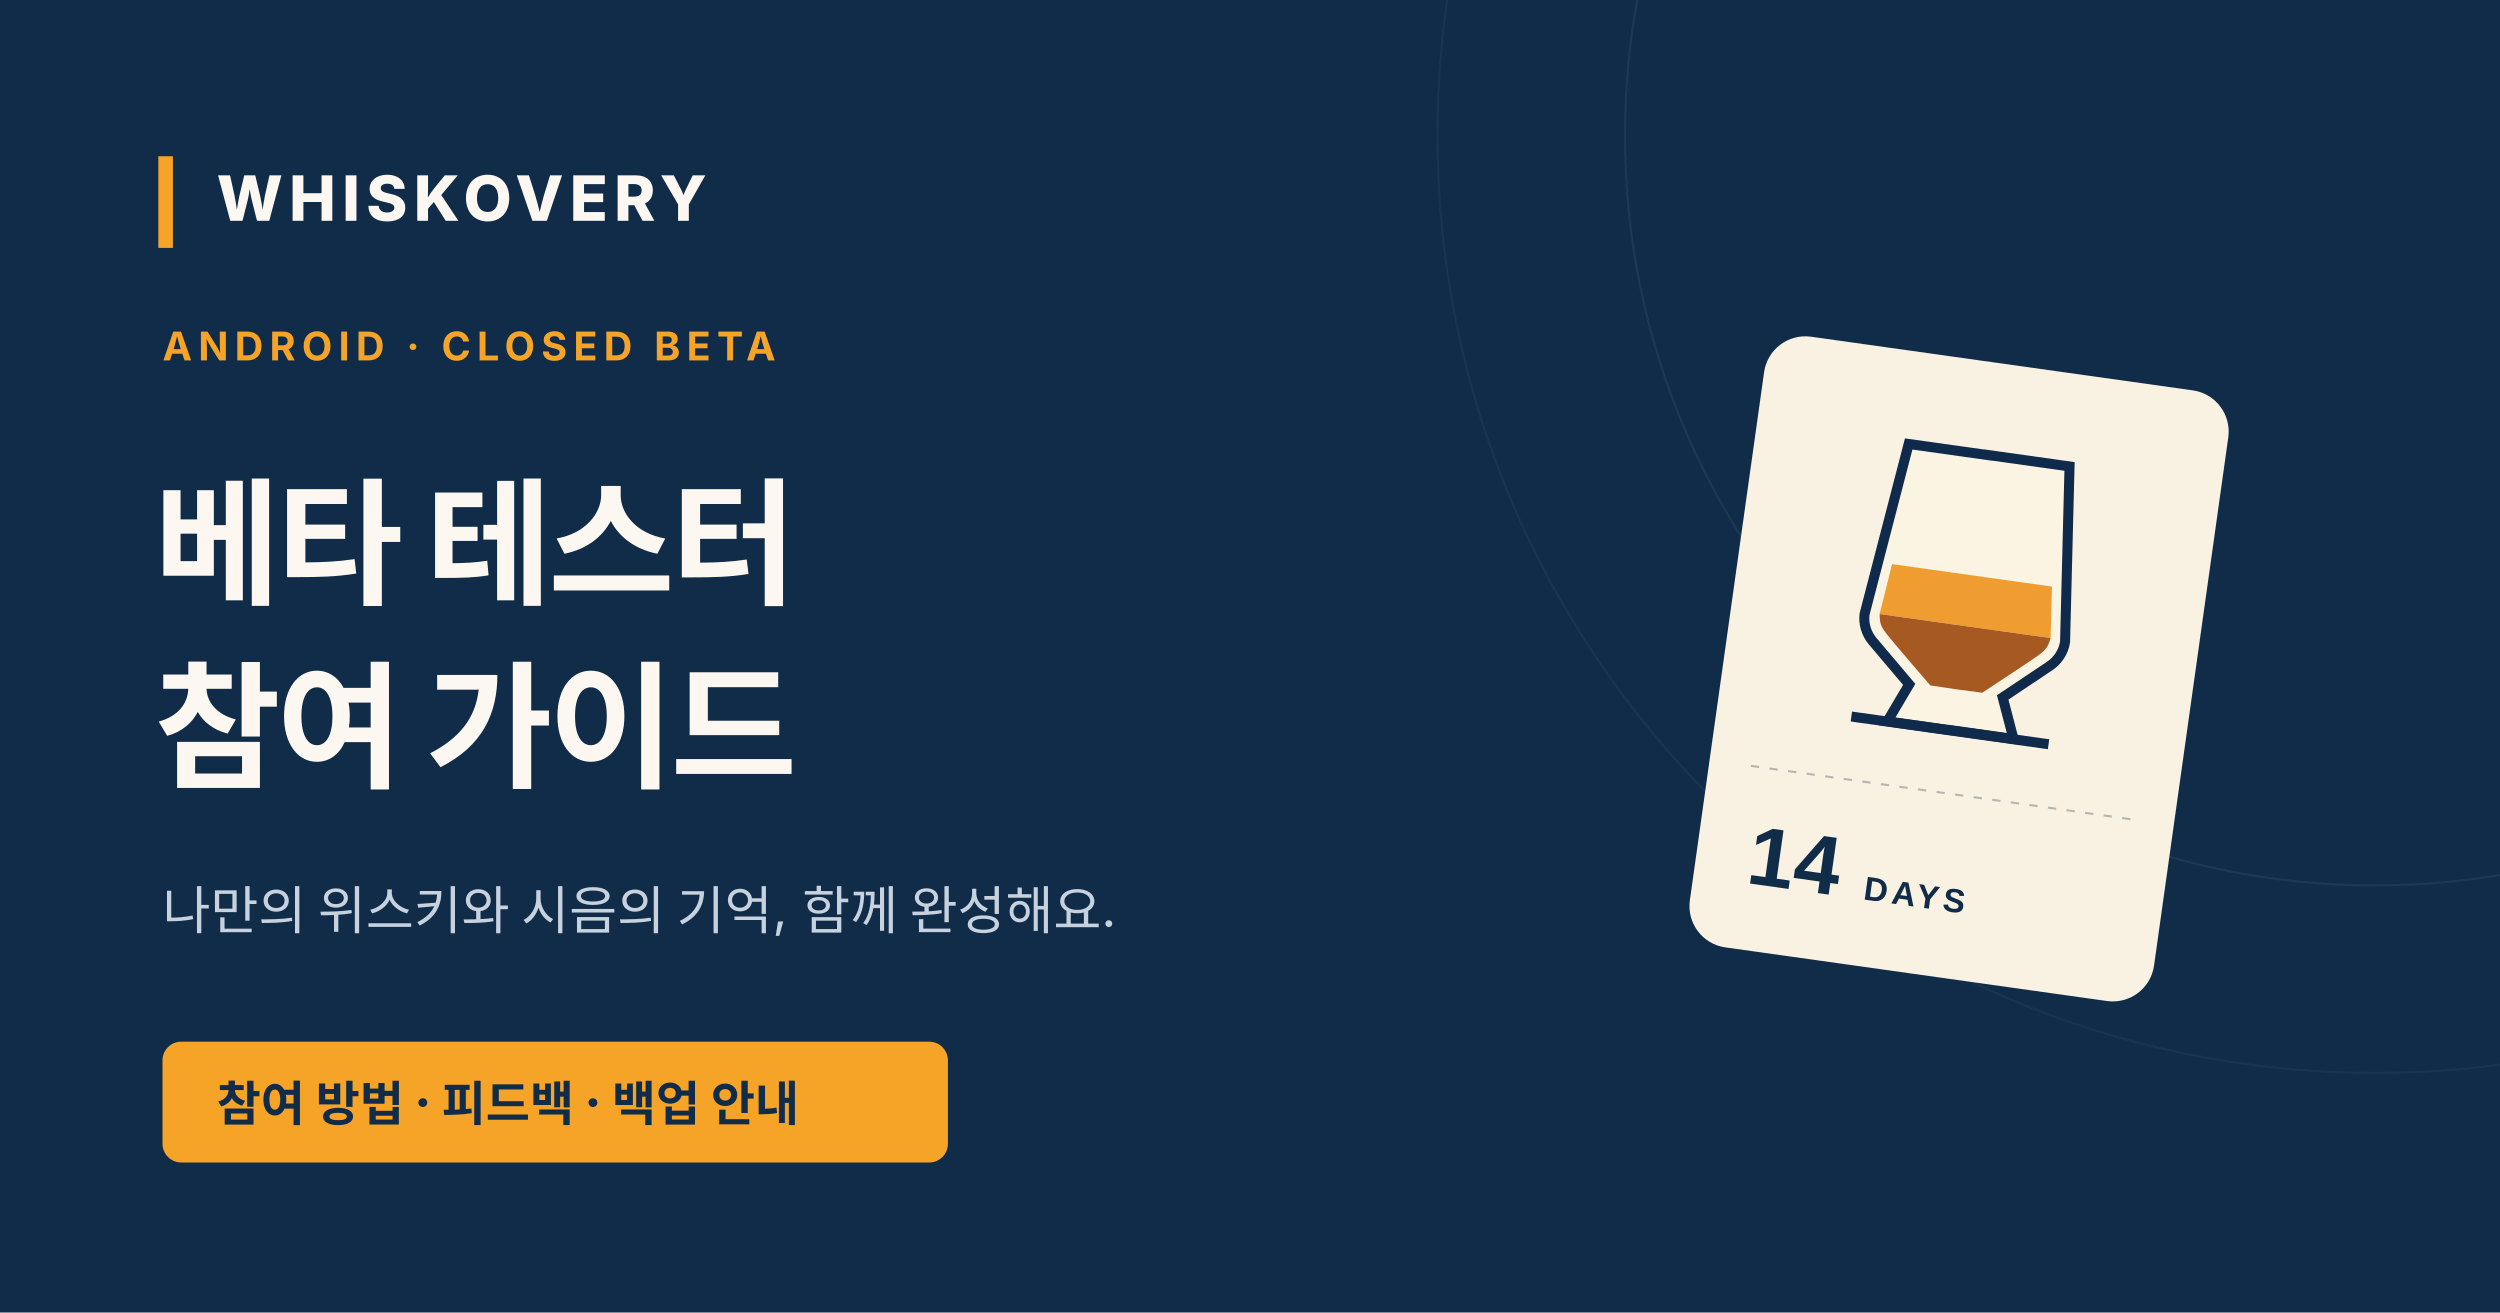
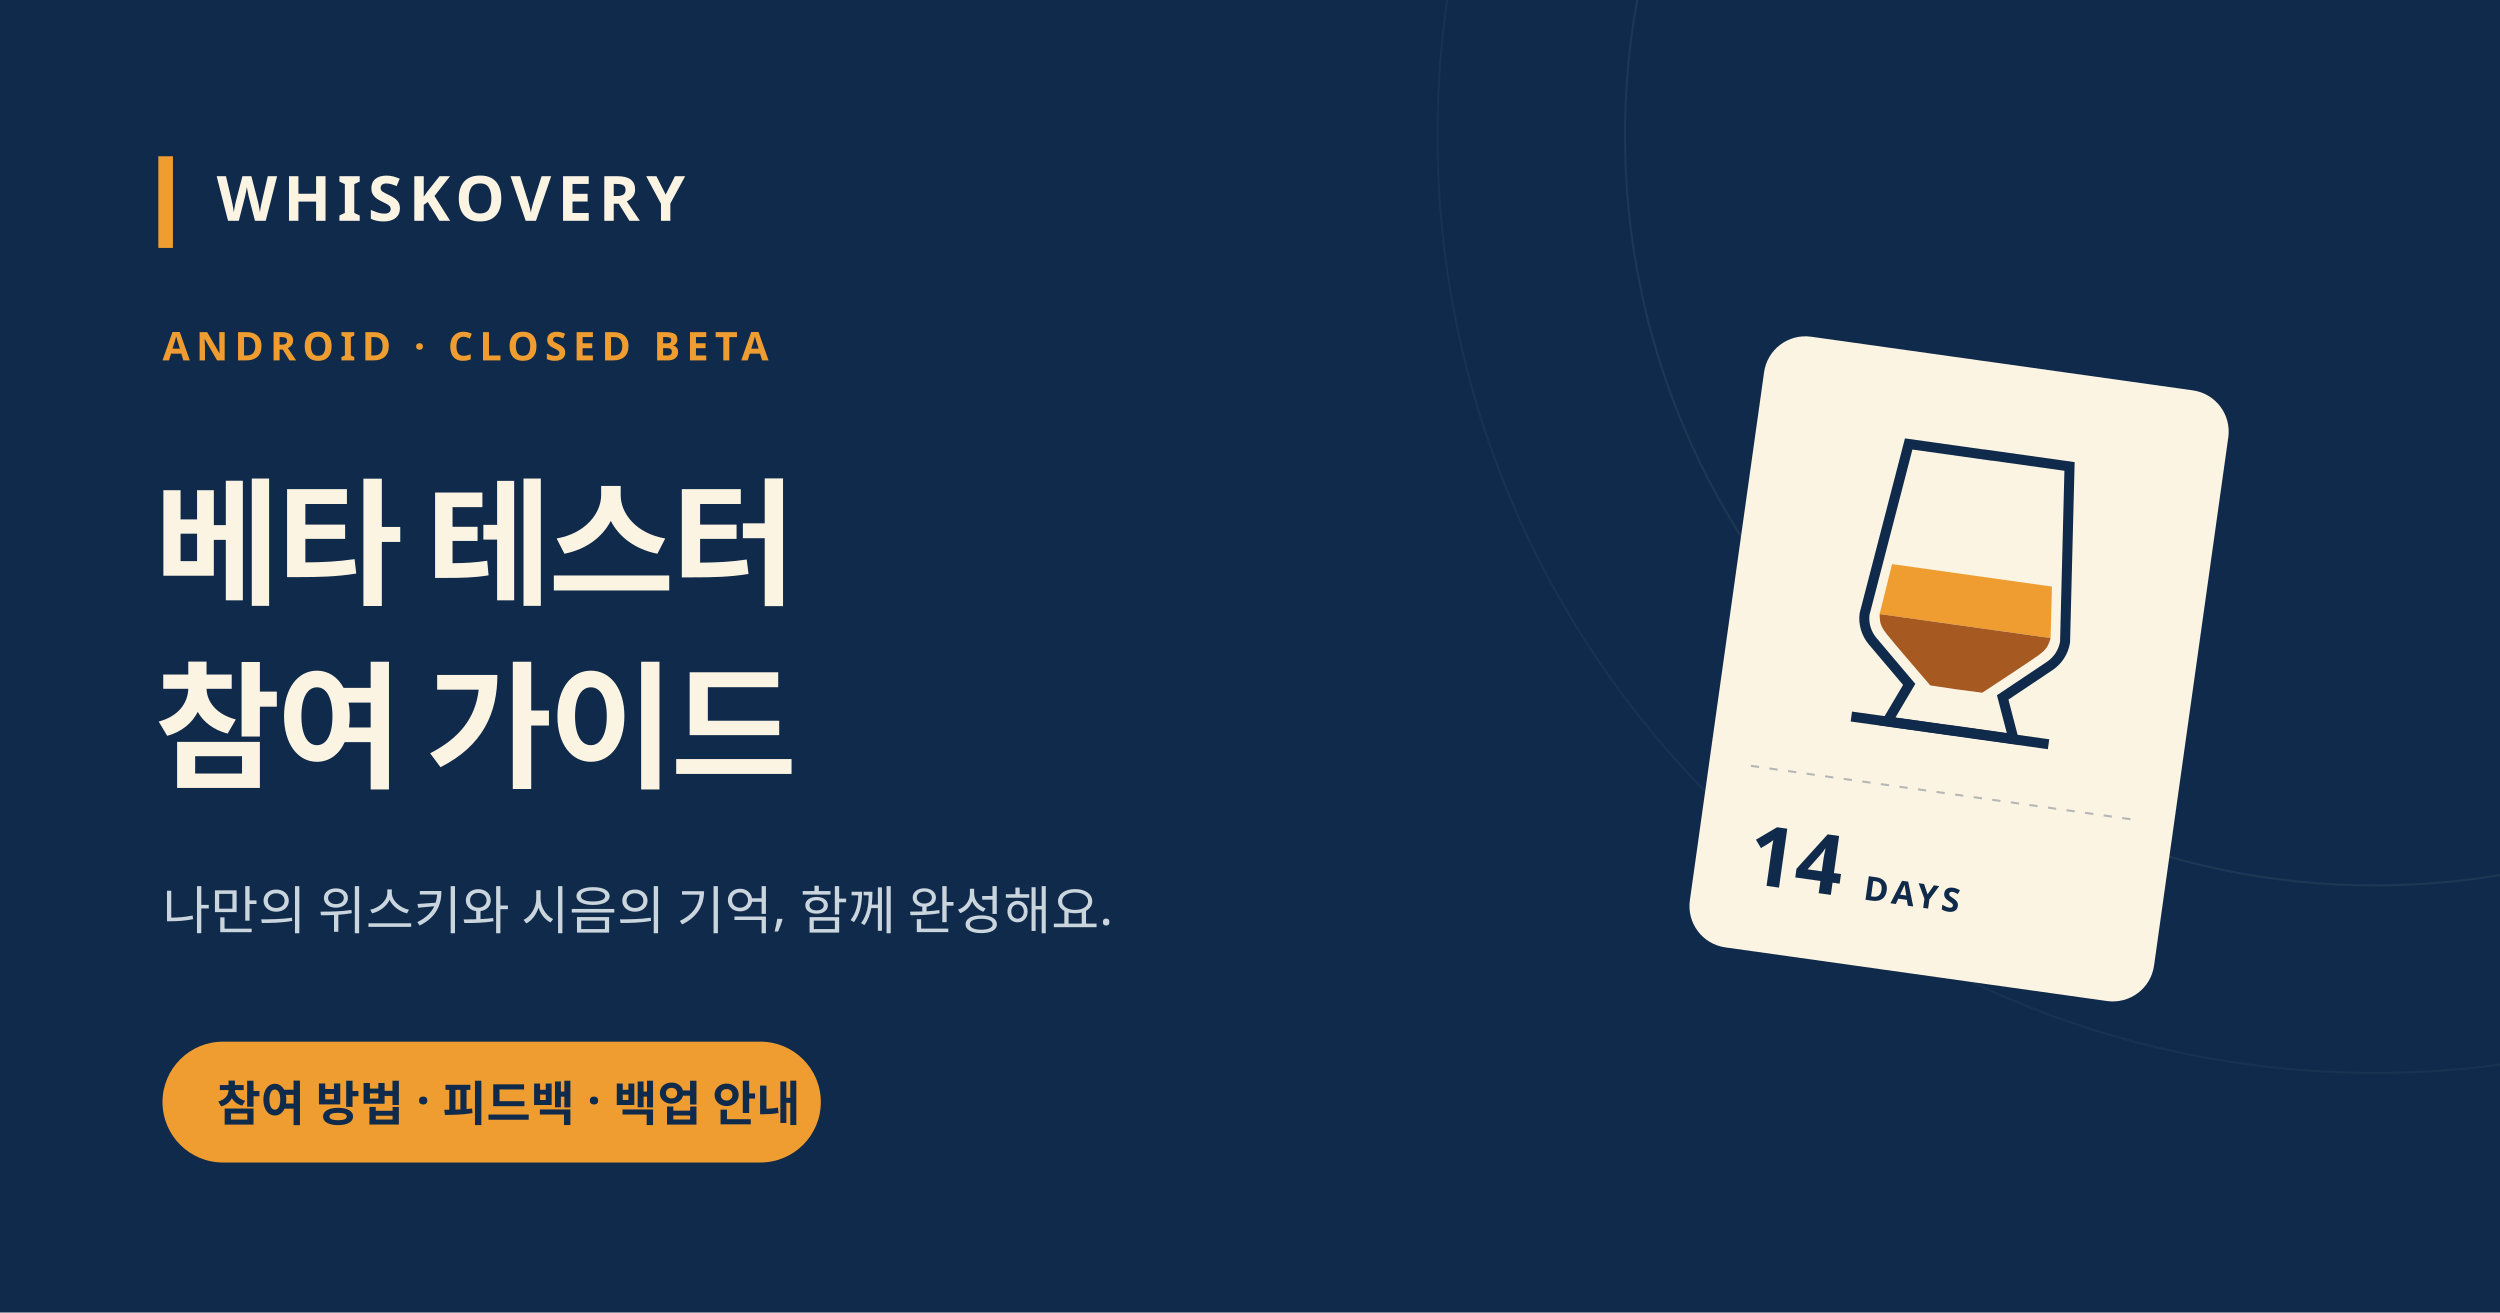
<svg xmlns="http://www.w3.org/2000/svg" width="1200" height="630" viewBox="0 0 1200 630">
-   <rect width="1200" height="630" fill="#102c49" />
+   <rect width="1200" height="630" fill="#0f2a4a" />
  <circle cx="1140" cy="65" r="360" fill="none" stroke="#ffffff" stroke-opacity=".06" />
  <circle cx="1140" cy="65" r="450" fill="none" stroke="#ffffff" stroke-opacity=".04" />
-   <rect x="76" y="75" width="7" height="44" fill="#f6a428" />
-   <g font-family="-apple-system, BlinkMacSystemFont, Apple SD Gothic Neo, Noto Sans KR, sans-serif">
-     <text x="104" y="106" font-size="30" font-weight="800" letter-spacing="3" fill="#fcf8f1">WHISKOVERY</text>
-     <text x="78" y="173" font-size="19" font-weight="700" letter-spacing="3" fill="#f6a428">ANDROID · CLOSED BETA</text>
-     <text x="74" y="285" font-size="66" font-weight="800" letter-spacing="-2" fill="#fcf8f1">베타 테스터</text>
-     <text x="74" y="373" font-size="66" font-weight="800" letter-spacing="-2" fill="#fcf8f1">참여 가이드</text>
-     <text x="78" y="446" font-size="25" fill="#c7d2de">나만의 위스키와 시음의 기억, 함께 완성해요.</text>
-     <rect x="78" y="500" width="377" height="58" rx="9" fill="#f6a428" />
-     <text x="104" y="538" font-size="23" font-weight="800" fill="#102c49">참여 방법 · 피드백 · 백업 안내</text>
+   <rect x="76" y="75" width="7" height="44" fill="#ef9d30" />
+   <g font-family="'Whiskovery Sans KR', sans-serif">
+     <text x="104" y="106" font-family="Manrope, sans-serif" font-size="30" font-weight="800" letter-spacing="3" fill="#fcf4e3">WHISKOVERY</text>
+     <text x="78" y="173" font-family="Manrope, sans-serif" font-size="19" font-weight="700" letter-spacing="3" fill="#ef9d30">ANDROID · CLOSED BETA</text>
+     <text x="74" y="285" font-size="66" font-weight="800" letter-spacing="-2" fill="#fcf4e3">베타 테스터</text>
+     <text x="74" y="373" font-size="66" font-weight="800" letter-spacing="-2" fill="#fcf4e3">참여 가이드</text>
+     <text x="78" y="446" font-size="25" fill="#cad5de">나만의 위스키와 시음의 기억, 함께 완성해요.</text>
+     <rect x="78" y="500" width="316" height="58" rx="29" fill="#ef9d30" />
+     <text x="104" y="538" font-size="23" font-weight="800" fill="#0f2a4a">참여 방법 · 피드백 · 백업 안내</text>
  </g>
  <g transform="translate(828 173) rotate(8 112 147)">
-     <rect width="225" height="296" rx="20" fill="#f9f1e1" />
+     <rect width="225" height="296" rx="20" fill="#fcf4e3" />
    <svg x="61.5" y="42" width="102" height="138.25" id="Layer_2" data-name="Layer 2" viewBox="0 0 339.52 460.2">
      <defs>
        <style>
          .cls-1 {
            stroke-linejoin: round;
          }

          .cls-1, .cls-2 {
            fill: #fcf4e3;
            stroke: #0f2a4a;
            stroke-linecap: square;
            stroke-width: 16px;
          }

          .cls-2 {
            stroke-miterlimit: 10;
          }

          .cls-3 {
            fill: #ef9d30;
          }

          .cls-4 {
            fill: #a65a21;
          }
        </style>
      </defs>
      <g id="Layer_1-2" data-name="Layer 1">
        <g>
          <g>
            <path class="cls-2" d="M26.81,328.2l67.5,60.3-26.4,63.4h103.6v-.2h100l-26.4-63.4,67.5-60.3c11.7-10.5,18.5-25.3,18.9-41L299.51,8h-131.5v.2H40.01L8.01,287.2c.3,15.7,7.1,30.5,18.8,41Z" />
            <line class="cls-1" x1="320.11" y1="452.2" x2="17.91" y2="452.2" />
          </g>
          <polygon class="cls-3" points="40.41 202 298.41 202 307.71 283.8 31.81 283.8 40.41 202" />
          <path class="cls-4" d="M169.81,283.8H31.91s1.1,10.3,4.3,16.1c3.1,5.5,4.6,7.2,11.4,14.1,7.7,7.8,80.3,71.4,80.3,71.4l41.9.4,41.9-.4s72.6-63.6,80.3-71.4c6.8-6.9,8.3-8.5,11.4-14.1,3.2-5.7,4.3-16.1,4.3-16.1h-137.9Z" />
        </g>
      </g>
    </svg>
-     <path d="M20 208h185" stroke="#102c49" stroke-opacity=".3" stroke-dasharray="4 5" />
-     <text x="25" y="264" fill="#102c49" font-family="Arial, sans-serif" font-size="40" font-weight="800">14</text>
-     <text x="82" y="264" fill="#102c49" font-family="Arial, sans-serif" font-size="16" font-weight="700" letter-spacing="2">DAYS</text>
+     <path d="M20 208h185" stroke="#0f2a4a" stroke-opacity=".3" stroke-dasharray="4 5" />
+     <text x="25" y="264" fill="#0f2a4a" font-family="Manrope, sans-serif" font-size="40" font-weight="800">14</text>
+     <text x="82" y="264" fill="#0f2a4a" font-family="Manrope, sans-serif" font-size="16" font-weight="700" letter-spacing="2">DAYS</text>
  </g>
</svg>
